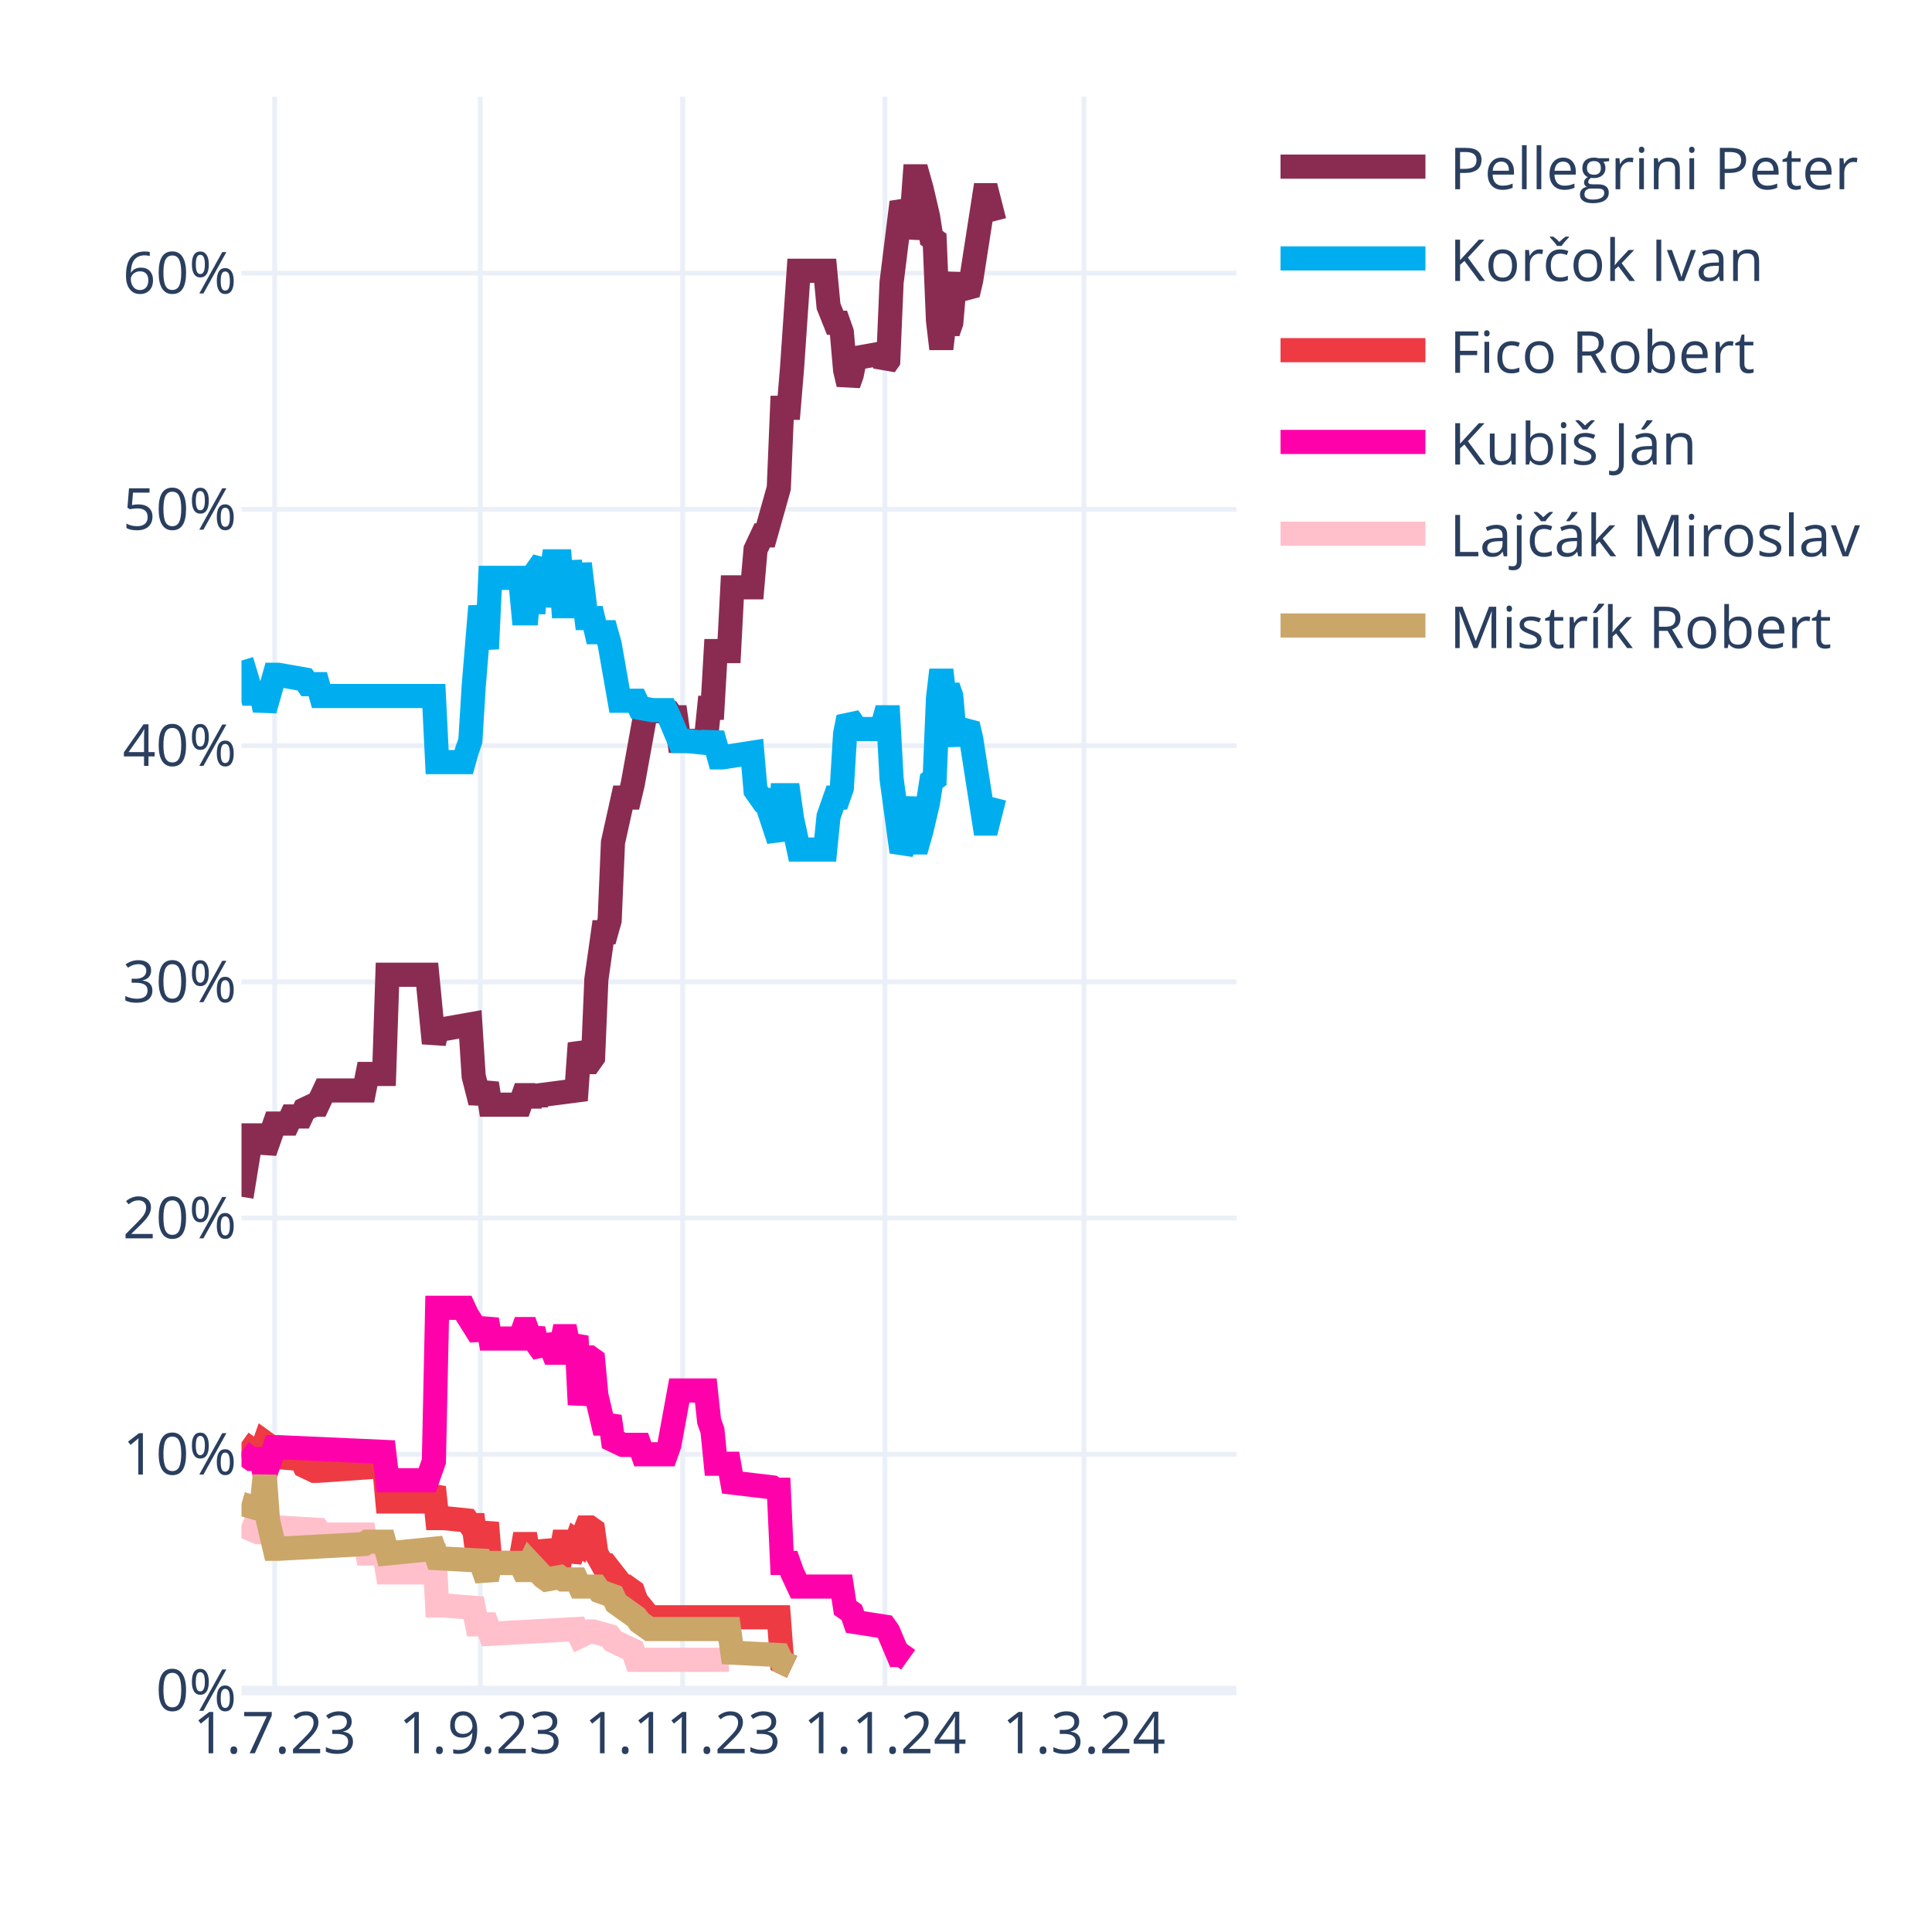
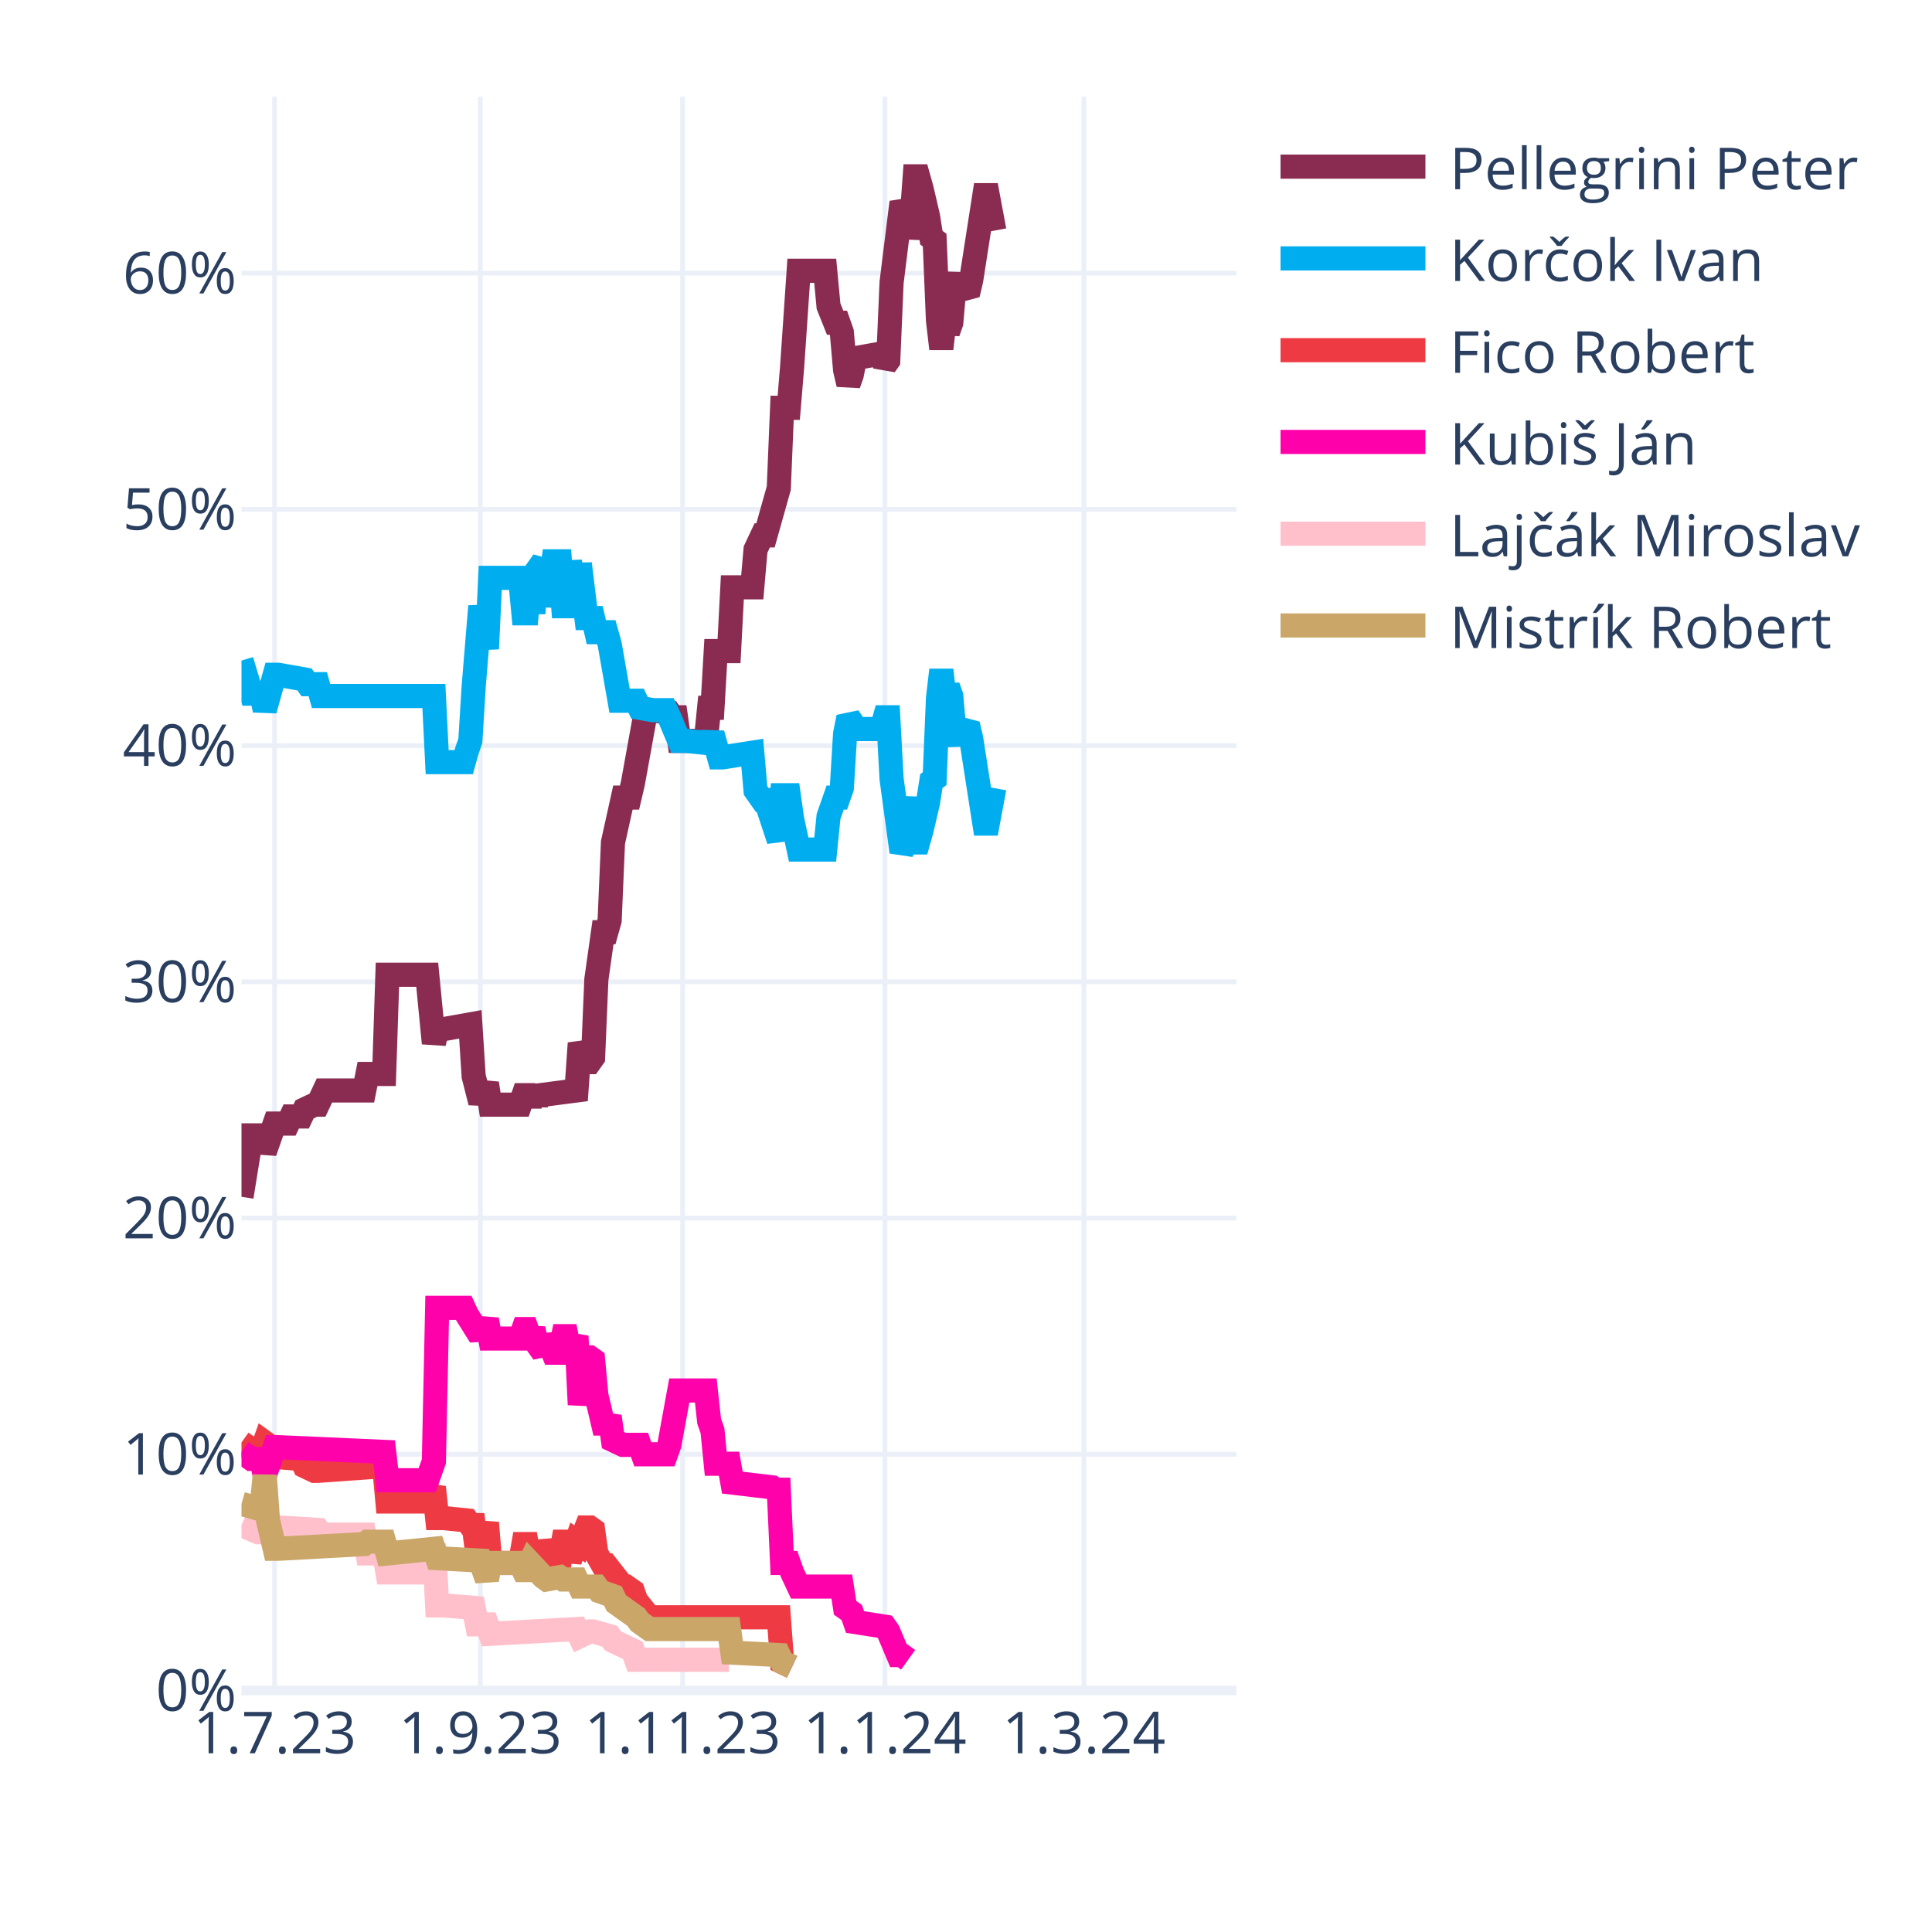
<svg xmlns="http://www.w3.org/2000/svg" class="main-svg" width="400" height="400" style="" viewBox="0 0 400 400">
  <rect x="0" y="0" width="400" height="400" style="fill: rgb(255, 255, 255); fill-opacity: 1;" />
-   <defs id="defs-399aa7">
+   <defs id="defs-bb74c1">
    <g class="clips">
-       <clipPath id="clip399aa7xyplot" class="plotclip">
+       <clipPath id="clipbb74c1xyplot" class="plotclip">
        <rect width="206" height="330" />
      </clipPath>
-       <clipPath class="axesclip" id="clip399aa7x">
+       <clipPath class="axesclip" id="clipbb74c1x">
        <rect x="50" y="0" width="206" height="400" />
      </clipPath>
-       <clipPath class="axesclip" id="clip399aa7y">
+       <clipPath class="axesclip" id="clipbb74c1y">
        <rect x="0" y="20" width="400" height="330" />
      </clipPath>
-       <clipPath class="axesclip" id="clip399aa7xy">
+       <clipPath class="axesclip" id="clipbb74c1xy">
        <rect x="50" y="20" width="206" height="330" />
      </clipPath>
    </g>
    <g class="gradients" />
    <g class="patterns" />
  </defs>
  <g class="bglayer" />
  <g class="layer-below">
    <g class="imagelayer" />
    <g class="shapelayer" />
  </g>
  <g class="cartesianlayer">
    <g class="subplot xy">
      <g class="layer-subplot">
        <g class="shapelayer" />
        <g class="imagelayer" />
      </g>
      <g class="minor-gridlayer">
        <g class="x" />
        <g class="y" />
      </g>
      <g class="gridlayer">
        <g class="x">
          <path class="xgrid crisp" transform="translate(56.87,0)" d="M0,20v330" style="stroke: rgb(235, 240, 248); stroke-opacity: 1; stroke-width: 1px;" />
          <path class="xgrid crisp" transform="translate(99.44,0)" d="M0,20v330" style="stroke: rgb(235, 240, 248); stroke-opacity: 1; stroke-width: 1px;" />
          <path class="xgrid crisp" transform="translate(141.33,0)" d="M0,20v330" style="stroke: rgb(235, 240, 248); stroke-opacity: 1; stroke-width: 1px;" />
          <path class="xgrid crisp" transform="translate(183.21,0)" d="M0,20v330" style="stroke: rgb(235, 240, 248); stroke-opacity: 1; stroke-width: 1px;" />
          <path class="xgrid crisp" transform="translate(224.41,0)" d="M0,20v330" style="stroke: rgb(235, 240, 248); stroke-opacity: 1; stroke-width: 1px;" />
        </g>
        <g class="y">
          <path class="ygrid crisp" transform="translate(0,301.09)" d="M50,0h206" style="stroke: rgb(235, 240, 248); stroke-opacity: 1; stroke-width: 1px;" />
          <path class="ygrid crisp" transform="translate(0,252.18)" d="M50,0h206" style="stroke: rgb(235, 240, 248); stroke-opacity: 1; stroke-width: 1px;" />
          <path class="ygrid crisp" transform="translate(0,203.28)" d="M50,0h206" style="stroke: rgb(235, 240, 248); stroke-opacity: 1; stroke-width: 1px;" />
          <path class="ygrid crisp" transform="translate(0,154.37)" d="M50,0h206" style="stroke: rgb(235, 240, 248); stroke-opacity: 1; stroke-width: 1px;" />
          <path class="ygrid crisp" transform="translate(0,105.46)" d="M50,0h206" style="stroke: rgb(235, 240, 248); stroke-opacity: 1; stroke-width: 1px;" />
          <path class="ygrid crisp" transform="translate(0,56.55)" d="M50,0h206" style="stroke: rgb(235, 240, 248); stroke-opacity: 1; stroke-width: 1px;" />
        </g>
      </g>
      <g class="zerolinelayer">
        <path class="yzl zl crisp" transform="translate(0,350)" d="M50,0h206" style="stroke: rgb(235, 240, 248); stroke-opacity: 1; stroke-width: 2px;" />
      </g>
      <path class="xlines-below" />
      <path class="ylines-below" />
      <g class="overlines-below" />
      <g class="xaxislayer-below" />
      <g class="yaxislayer-below" />
      <g class="overaxes-below" />
-       <g class="plot" transform="translate(50,20)" clip-path="url(#clip399aa7xyplot)">
+       <g class="plot" transform="translate(50,20)" clip-path="url(#clipbb74c1xyplot)">
        <g class="scatterlayer mlayer">
-           <g class="trace scatter traceb6b5ee" style="stroke-miterlimit: 2; opacity: 1;">
-             <g class="fills" />
-             <g class="errorbars" />
-             <g class="lines">
-               <path class="js-line" d="M0,227.78L2.06,215.07L2.75,215.07L4.12,215.07L4.81,218.49L6.87,212.62L7.55,212.62L9.61,212.62L10.3,211.15L12.36,211.15L13.05,209.69L15.11,208.71L15.79,208.71L17.17,205.77L17.85,205.77L25.41,205.77L26.09,202.35L29.53,202.35L30.21,181.81L38.45,181.81L39.83,195.99L40.51,193.06L41.89,193.06L47.38,192.08L48.07,202.84L49.44,208.22L50.13,206.26L50.81,204.31L51.5,208.71L57.68,208.71L58.37,206.75L59.05,206.75L59.74,208.71L60.43,206.75L61.11,208.22L61.8,206.75L69.35,205.77L70.04,195.99L71.41,199.9L72.1,199.9L72.79,198.93L73.47,182.79L74.85,173.01L75.53,173.01L76.22,170.56L76.91,154.42L78.97,145.13L79.65,145.13L80.34,145.13L81.03,142.19L83.77,127.03L84.46,127.03L88.58,127.52L89.27,128.5L89.95,128.5L90.64,133.39L96.13,133.39L96.82,126.54L97.51,126.54L98.19,114.8L100.94,114.8L101.63,101.6L105.75,101.6L106.43,93.77L107.81,90.84L108.49,90.84L111.24,81.06L111.93,64.43L113.3,64.43L113.99,56.12L115.36,36.06L116.05,36.06L120.85,36.06L121.54,43.4L122.91,46.82L123.6,46.82L124.29,48.78L124.97,56.6L125.66,59.54L126.35,57.58L127.03,54.16L132.53,53.18L133.21,55.63L133.9,54.65L134.59,38.51L136.65,21.88L137.33,23.35L138.02,29.22L138.71,25.79L139.39,16.5L140.08,16.5L140.77,18.95L142.14,24.81L142.83,29.22L143.51,29.71L144.2,46.33L144.89,52.2L145.57,46.33L146.26,48.78L146.95,46.82L147.63,39L148.32,37.04L149.01,39.49L150.38,40.95L151.07,38.02L153.81,20.41L154.5,20.41L155.87,25.79" style="vector-effect: none; fill: none; stroke: rgb(138, 44, 81); stroke-opacity: 1; stroke-width: 5px; opacity: 1;" />
-             </g>
-             <g class="points" />
-             <g class="text" />
-           </g>
-           <g class="trace scatter trace8e18fa" style="stroke-miterlimit: 2; opacity: 1;">
-             <g class="fills" />
-             <g class="errorbars" />
-             <g class="lines">
-               <path class="js-line" d="M0,116.76L2.06,123.61L2.75,123.61L4.12,123.61L4.81,127.03L6.87,119.7L7.55,119.7L13.05,120.67L13.73,121.65L15.79,121.65L16.48,124.1L39.83,124.1L40.51,137.79L46.01,137.79L46.69,135.35L47.38,133.39L48.07,122.14L49.44,105.51L50.13,109.91L50.81,114.32L51.5,99.64L57.68,99.64L58.37,106.98L59.05,106.98L59.74,99.64L60.43,106.98L61.11,98.18L62.49,96.22L63.17,105.51L64.55,96.22L65.23,96.22L65.92,96.22L66.61,105.51L67.29,105.51L67.98,96.22L69.35,105.51L70.04,96.71L71.41,107.96L72.1,107.96L72.79,107.96L73.47,110.89L75.53,110.89L76.22,113.34L78.28,125.08L78.97,125.08L81.71,125.08L82.4,126.54L85.15,127.03L85.83,127.03L87.89,127.03L88.58,128.5L90.64,133.39L92.01,133.39L96.82,133.88L97.51,131.92L98.88,136.81L99.57,136.81L105.75,135.84L106.43,143.66L107.81,145.62L108.49,145.62L111.24,153.93L111.93,144.64L113.3,144.64L113.99,149.53L115.36,155.89L116.05,155.89L120.85,155.89L121.54,149.04L122.91,145.13L123.6,145.13L124.29,143.17L124.97,131.92L125.66,128.5L126.35,129.48L127.03,130.94L132.53,130.94L133.21,128.5L133.9,128.5L134.59,141.22L136.65,156.38L137.33,154.91L138.71,145.13L139.39,154.42L140.08,154.42L140.77,151.98L142.14,146.11L142.83,141.7L143.51,141.22L144.2,124.59L144.89,118.72L145.57,124.59L146.26,122.14L146.95,124.1L147.63,131.92L148.32,133.88L149.01,131.43L150.38,129.97L151.07,132.9L153.81,150.51L154.5,150.51L155.87,145.13" style="vector-effect: none; fill: none; stroke: rgb(0, 174, 239); stroke-opacity: 1; stroke-width: 5px; opacity: 1;" />
-             </g>
-             <g class="points" />
-             <g class="text" />
-           </g>
-           <g class="trace scatter trace190be2" style="stroke-miterlimit: 2; opacity: 1;">
+           <g class="trace scatter trace76a688" style="stroke-miterlimit: 2; opacity: 1;">
+             <g class="fills" />
+             <g class="errorbars" />
+             <g class="lines">
+               <path class="js-line" d="M0,227.78L2.06,215.07L2.75,215.07L4.12,215.07L4.81,218.49L6.87,212.62L7.55,212.62L9.61,212.62L10.3,211.15L12.36,211.15L13.05,209.69L15.11,208.71L15.79,208.71L17.17,205.77L17.85,205.77L25.41,205.77L26.09,202.35L29.53,202.35L30.21,181.81L38.45,181.81L39.83,195.99L40.51,193.06L41.89,193.06L47.38,192.08L48.07,202.84L49.44,208.22L50.13,206.26L50.81,204.31L51.5,208.71L57.68,208.71L58.37,206.75L59.05,206.75L59.74,208.71L60.43,206.75L61.11,208.22L61.8,206.75L69.35,205.77L70.04,195.99L71.41,199.9L72.1,199.9L72.79,198.93L73.47,182.79L74.85,173.01L75.53,173.01L76.22,170.56L76.91,154.42L78.97,145.13L79.65,145.13L80.34,145.13L81.03,142.19L83.77,127.03L84.46,127.03L88.58,127.52L89.27,128.5L89.95,128.5L90.64,133.39L96.13,133.39L96.82,126.54L97.51,126.54L98.19,114.8L100.94,114.8L101.63,101.6L105.75,101.6L106.43,93.77L107.81,90.84L108.49,90.84L111.24,81.06L111.93,64.43L113.3,64.43L113.99,56.12L115.36,36.06L116.05,36.06L120.85,36.06L121.54,43.4L122.91,46.82L123.6,46.82L124.29,48.78L124.97,56.6L125.66,59.54L126.35,57.58L127.03,54.16L132.53,53.18L133.21,55.63L133.9,54.65L134.59,38.51L136.65,21.88L137.33,23.35L138.02,29.22L138.71,25.79L139.39,16.5L140.08,16.5L140.77,18.95L142.14,24.81L142.83,29.22L143.51,29.71L144.2,46.33L144.89,52.2L145.57,46.33L146.26,48.78L146.95,46.82L147.63,39L148.32,37.04L149.01,39.49L150.38,40.95L151.07,38.02L153.81,20.41L154.5,20.41L155.87,27.75" style="vector-effect: none; fill: none; stroke: rgb(138, 44, 81); stroke-opacity: 1; stroke-width: 5px; opacity: 1;" />
+             </g>
+             <g class="points" />
+             <g class="text" />
+           </g>
+           <g class="trace scatter trace02e331" style="stroke-miterlimit: 2; opacity: 1;">
+             <g class="fills" />
+             <g class="errorbars" />
+             <g class="lines">
+               <path class="js-line" d="M0,116.76L2.06,123.61L2.75,123.61L4.12,123.61L4.81,127.03L6.87,119.7L7.55,119.7L13.05,120.67L13.73,121.65L15.79,121.65L16.48,124.1L39.83,124.1L40.51,137.79L46.01,137.79L46.69,135.35L47.38,133.39L48.07,122.14L49.44,105.51L50.13,109.91L50.81,114.32L51.5,99.64L57.68,99.64L58.37,106.98L59.05,106.98L59.74,99.64L60.43,106.98L61.11,98.18L62.49,96.22L63.17,105.51L64.55,96.22L65.23,96.22L65.92,96.22L66.61,105.51L67.29,105.51L67.98,96.22L69.35,105.51L70.04,96.71L71.41,107.96L72.1,107.96L72.79,107.96L73.47,110.89L75.53,110.89L76.22,113.34L78.28,125.08L78.97,125.08L81.71,125.08L82.4,126.54L85.15,127.03L85.83,127.03L87.89,127.03L88.58,128.5L90.64,133.39L92.01,133.39L96.82,133.88L97.51,131.92L98.88,136.81L99.57,136.81L105.75,135.84L106.43,143.66L107.81,145.62L108.49,145.62L111.24,153.93L111.93,144.64L113.3,144.64L113.99,149.53L115.36,155.89L116.05,155.89L120.85,155.89L121.54,149.04L122.91,145.13L123.6,145.13L124.29,143.17L124.97,131.92L125.66,128.5L126.35,129.48L127.03,130.94L132.53,130.94L133.21,128.5L133.9,128.5L134.59,141.22L136.65,156.38L137.33,154.91L138.71,145.13L139.39,154.42L140.08,154.42L140.77,151.98L142.14,146.11L142.83,141.7L143.51,141.22L144.2,124.59L144.89,118.72L145.57,124.59L146.26,122.14L146.95,124.1L147.63,131.92L148.32,133.88L149.01,131.43L150.38,129.97L151.07,132.9L153.81,150.51L154.5,150.51L155.87,143.17" style="vector-effect: none; fill: none; stroke: rgb(0, 174, 239); stroke-opacity: 1; stroke-width: 5px; opacity: 1;" />
+             </g>
+             <g class="points" />
+             <g class="text" />
+           </g>
+           <g class="trace scatter trace0c6bd6" style="stroke-miterlimit: 2; opacity: 1;">
            <g class="fills" />
            <g class="errorbars" />
            <g class="lines">
              <path class="js-line" d="M0,278.65L2.75,280.6L3.43,280.6L4.12,280.6L4.81,278.65L5.49,279.14L6.18,281.58L12.36,282.07L13.05,283.54L15.11,284.52L15.79,284.52L29.53,283.54L30.21,290.87L38.45,290.87L39.83,287.94L40.51,294.3L41.89,294.3L46.69,294.79L47.38,295.76L48.07,295.76L48.75,301.14L49.44,301.14L50.13,298.21L50.81,295.28L51.5,303.59L57.68,303.59L58.37,299.68L59.05,299.68L59.74,303.59L60.43,299.68L61.11,303.1L62.49,303.1L63.17,299.19L64.55,303.1L65.23,303.1L65.92,303.1L66.61,299.19L67.29,299.19L67.98,303.1L69.35,299.19L70.04,299.68L71.41,296.25L72.1,296.25L72.79,296.74L73.47,301.63L74.85,304.08L75.53,304.08L78.97,308.48L79.65,308.48L81.03,309.46L81.71,311.41L84.46,314.84L85.15,314.84L111.24,314.84L111.93,324.13L113.99,325.11" style="vector-effect: none; fill: none; stroke: rgb(238, 58, 67); stroke-opacity: 1; stroke-width: 5px; opacity: 1;" />
            </g>
            <g class="points" />
            <g class="text" />
          </g>
-           <g class="trace scatter traceb8a0b6" style="stroke-miterlimit: 2; opacity: 1;">
+           <g class="trace scatter trace0e4c84" style="stroke-miterlimit: 2; opacity: 1;">
            <g class="fills" />
            <g class="errorbars" />
            <g class="lines">
              <path class="js-line" d="M0,280.6L2.06,282.07L2.75,282.07L4.12,282.07L4.81,285.49L6.87,279.62L7.55,279.62L29.53,280.6L30.21,286.47L38.45,286.47L39.83,282.56L40.51,250.77L41.89,250.77L46.01,250.77L46.69,252.24L49.44,256.64L50.13,255.17L50.81,253.21L51.5,257.13L57.68,257.13L58.37,255.17L59.05,255.17L59.74,257.13L60.43,255.17L61.11,258.11L62.49,260.06L63.17,256.64L64.55,260.06L65.23,260.06L65.92,260.06L66.61,256.64L67.29,256.64L67.98,260.06L69.35,256.64L70.04,270.82L71.41,261.04L72.1,261.04L72.79,261.53L73.47,268.87L74.85,274.73L75.53,274.73L76.22,273.27L76.91,278.16L78.97,279.14L79.65,279.14L82.4,279.14L83.09,281.09L87.89,281.09L88.58,279.14L90.64,267.89L92.01,267.89L96.13,267.89L96.82,274.24L97.51,276.2L98.19,283.05L100.94,283.05L101.63,286.96L109.87,287.94L110.55,288.43L111.24,288.43L111.93,303.59L113.3,303.59L113.99,305.55L115.36,308.48L116.05,308.48L124.29,308.48L124.97,312.88L126.35,313.86L127.03,315.82L133.21,316.79L133.9,317.77L135.96,322.66L136.65,322.66L138.02,323.64" style="vector-effect: none; fill: none; stroke: rgb(255, 1, 170); stroke-opacity: 1; stroke-width: 5px; opacity: 1;" />
            </g>
            <g class="points" />
            <g class="text" />
          </g>
-           <g class="trace scatter traceb9eb9f" style="stroke-miterlimit: 2; opacity: 1;">
+           <g class="trace scatter trace1a9bd6" style="stroke-miterlimit: 2; opacity: 1;">
            <g class="fills" />
            <g class="errorbars" />
            <g class="lines">
              <path class="js-line" d="M0,295.76L3.43,297.23L4.12,297.23L6.87,296.25L7.55,296.25L15.79,296.74L16.48,297.72L25.41,297.72L26.09,301.63L29.53,301.63L30.21,305.55L38.45,305.55L39.83,299.68L40.51,312.39L41.89,312.39L48.07,312.88L48.75,316.31L50.81,316.31L51.5,318.26L69.35,317.28L70.04,318.75L72.1,317.77L72.79,317.77L76.22,318.75L76.91,319.73L81.03,321.69L81.71,323.64L100.94,323.64" style="vector-effect: none; fill: none; stroke: rgb(255, 192, 203); stroke-opacity: 1; stroke-width: 5px; opacity: 1;" />
            </g>
            <g class="points" />
            <g class="text" />
          </g>
-           <g class="trace scatter trace5390f2" style="stroke-miterlimit: 2; opacity: 1;">
+           <g class="trace scatter trace8a5a65" style="stroke-miterlimit: 2; opacity: 1;">
            <g class="fills" />
            <g class="errorbars" />
            <g class="lines">
              <path class="js-line" d="M0,291.36L3.43,292.34L4.12,292.34L4.81,285.49L5.49,294.79L6.87,300.66L7.55,300.66L25.41,299.68L26.09,299.19L29.53,299.19L30.21,301.63L39.83,300.66L40.51,302.61L49.44,303.1L50.13,305.06L50.81,307.01L51.5,303.59L57.68,303.59L58.37,305.06L59.05,305.06L59.74,303.59L62.49,306.52L63.17,307.01L65.92,306.52L66.61,307.01L69.35,307.01L70.04,308.48L73.47,308.48L74.16,309.46L76.91,310.44L77.59,311.9L81.71,314.84L82.4,315.82L84.46,317.28L85.15,317.28L100.94,317.28L101.63,322.17L111.24,322.66L111.93,324.13L113.99,325.11" style="vector-effect: none; fill: none; stroke: rgb(202, 166, 105); stroke-opacity: 1; stroke-width: 5px; opacity: 1;" />
            </g>
            <g class="points" />
            <g class="text" />
          </g>
        </g>
      </g>
      <g class="overplot" />
      <path class="xlines-above crisp" d="M0,0" style="fill: none;" />
      <path class="ylines-above crisp" d="M0,0" style="fill: none;" />
      <g class="overlines-above" />
      <g class="xaxislayer-above">
        <g class="xtick">
          <text text-anchor="middle" x="0" y="363" transform="translate(56.87,0)" style="font-family: 'Open Sans', verdana, arial, sans-serif; font-size: 12px; fill: rgb(42, 63, 95); fill-opacity: 1; white-space: pre; opacity: 1;">1.7.23</text>
        </g>
        <g class="xtick">
          <text text-anchor="middle" x="0" y="363" style="font-family: 'Open Sans', verdana, arial, sans-serif; font-size: 12px; fill: rgb(42, 63, 95); fill-opacity: 1; white-space: pre; opacity: 1;" transform="translate(99.44,0)">1.9.23</text>
        </g>
        <g class="xtick">
          <text text-anchor="middle" x="0" y="363" style="font-family: 'Open Sans', verdana, arial, sans-serif; font-size: 12px; fill: rgb(42, 63, 95); fill-opacity: 1; white-space: pre; opacity: 1;" transform="translate(141.33,0)">1.11.23</text>
        </g>
        <g class="xtick">
          <text text-anchor="middle" x="0" y="363" style="font-family: 'Open Sans', verdana, arial, sans-serif; font-size: 12px; fill: rgb(42, 63, 95); fill-opacity: 1; white-space: pre; opacity: 1;" transform="translate(183.21,0)">1.1.24</text>
        </g>
        <g class="xtick">
          <text text-anchor="middle" x="0" y="363" style="font-family: 'Open Sans', verdana, arial, sans-serif; font-size: 12px; fill: rgb(42, 63, 95); fill-opacity: 1; white-space: pre; opacity: 1;" transform="translate(224.41,0)">1.3.24</text>
        </g>
      </g>
      <g class="yaxislayer-above">
        <g class="ytick">
          <text text-anchor="end" x="49" y="4.2" transform="translate(0,350)" style="font-family: 'Open Sans', verdana, arial, sans-serif; font-size: 12px; fill: rgb(42, 63, 95); fill-opacity: 1; white-space: pre; opacity: 1;">0%</text>
        </g>
        <g class="ytick">
          <text text-anchor="end" x="49" y="4.2" style="font-family: 'Open Sans', verdana, arial, sans-serif; font-size: 12px; fill: rgb(42, 63, 95); fill-opacity: 1; white-space: pre; opacity: 1;" transform="translate(0,301.09)">10%</text>
        </g>
        <g class="ytick">
          <text text-anchor="end" x="49" y="4.2" style="font-family: 'Open Sans', verdana, arial, sans-serif; font-size: 12px; fill: rgb(42, 63, 95); fill-opacity: 1; white-space: pre; opacity: 1;" transform="translate(0,252.18)">20%</text>
        </g>
        <g class="ytick">
          <text text-anchor="end" x="49" y="4.2" style="font-family: 'Open Sans', verdana, arial, sans-serif; font-size: 12px; fill: rgb(42, 63, 95); fill-opacity: 1; white-space: pre; opacity: 1;" transform="translate(0,203.28)">30%</text>
        </g>
        <g class="ytick">
          <text text-anchor="end" x="49" y="4.2" style="font-family: 'Open Sans', verdana, arial, sans-serif; font-size: 12px; fill: rgb(42, 63, 95); fill-opacity: 1; white-space: pre; opacity: 1;" transform="translate(0,154.37)">40%</text>
        </g>
        <g class="ytick">
          <text text-anchor="end" x="49" y="4.2" style="font-family: 'Open Sans', verdana, arial, sans-serif; font-size: 12px; fill: rgb(42, 63, 95); fill-opacity: 1; white-space: pre; opacity: 1;" transform="translate(0,105.46)">50%</text>
        </g>
        <g class="ytick">
          <text text-anchor="end" x="49" y="4.2" style="font-family: 'Open Sans', verdana, arial, sans-serif; font-size: 12px; fill: rgb(42, 63, 95); fill-opacity: 1; white-space: pre; opacity: 1;" transform="translate(0,56.55)">60%</text>
        </g>
      </g>
      <g class="overaxes-above" />
    </g>
  </g>
  <g class="polarlayer" />
  <g class="smithlayer" />
  <g class="ternarylayer" />
  <g class="geolayer" />
  <g class="funnelarealayer" />
  <g class="pielayer" />
  <g class="iciclelayer" />
  <g class="treemaplayer" />
  <g class="sunburstlayer" />
  <g class="glimages" />
-   <defs id="topdefs-399aa7">
+   <defs id="topdefs-bb74c1">
    <g class="clips" />
-     <clipPath id="legend399aa7">
+     <clipPath id="legendbb74c1">
      <rect width="128" height="124" x="0" y="0" />
    </clipPath>
  </defs>
  <g class="layer-above">
    <g class="imagelayer" />
    <g class="shapelayer" />
  </g>
  <g class="infolayer">
    <g class="legend" pointer-events="all" transform="translate(260.12,20)">
      <rect class="bg" shape-rendering="crispEdges" width="128" height="124" x="0" y="0" style="stroke: rgb(68, 68, 68); stroke-opacity: 1; fill: rgb(255, 255, 255); fill-opacity: 1; stroke-width: 0px;" />
-       <g class="scrollbox" transform="" clip-path="url(#legend399aa7)">
+       <g class="scrollbox" transform="" clip-path="url(#legendbb74c1)">
        <g class="groups">
          <g class="traces" transform="translate(0,14.5)" style="opacity: 1;">
            <text class="legendtext" text-anchor="start" x="40" y="4.68" style="font-family: 'Open Sans', verdana, arial, sans-serif; font-size: 12px; fill: rgb(42, 63, 95); fill-opacity: 1; white-space: pre;">Pellegrini Peter</text>
            <g class="layers" style="opacity: 1;">
              <g class="legendfill" />
              <g class="legendlines">
                <path class="js-line" d="M5,0h30" style="fill: none; stroke: rgb(138, 44, 81); stroke-opacity: 1; stroke-width: 5px;" />
              </g>
              <g class="legendsymbols">
                <g class="legendpoints" />
              </g>
            </g>
            <rect class="legendtoggle" x="0" y="-9.5" width="122.703" height="19" style="fill: rgb(0, 0, 0); fill-opacity: 0;" />
          </g>
          <g class="traces" transform="translate(0,33.5)" style="opacity: 1;">
            <text class="legendtext" text-anchor="start" x="40" y="4.68" style="font-family: 'Open Sans', verdana, arial, sans-serif; font-size: 12px; fill: rgb(42, 63, 95); fill-opacity: 1; white-space: pre;">Korčok Ivan</text>
            <g class="layers" style="opacity: 1;">
              <g class="legendfill" />
              <g class="legendlines">
                <path class="js-line" d="M5,0h30" style="fill: none; stroke: rgb(0, 174, 239); stroke-opacity: 1; stroke-width: 5px;" />
              </g>
              <g class="legendsymbols">
                <g class="legendpoints" />
              </g>
            </g>
            <rect class="legendtoggle" x="0" y="-9.5" width="122.703" height="19" style="fill: rgb(0, 0, 0); fill-opacity: 0;" />
          </g>
          <g class="traces" transform="translate(0,52.5)" style="opacity: 1;">
            <text class="legendtext" text-anchor="start" x="40" y="4.68" style="font-family: 'Open Sans', verdana, arial, sans-serif; font-size: 12px; fill: rgb(42, 63, 95); fill-opacity: 1; white-space: pre;">Fico Robert</text>
            <g class="layers" style="opacity: 1;">
              <g class="legendfill" />
              <g class="legendlines">
                <path class="js-line" d="M5,0h30" style="fill: none; stroke: rgb(238, 58, 67); stroke-opacity: 1; stroke-width: 5px;" />
              </g>
              <g class="legendsymbols">
                <g class="legendpoints" />
              </g>
            </g>
            <rect class="legendtoggle" x="0" y="-9.5" width="122.703" height="19" style="fill: rgb(0, 0, 0); fill-opacity: 0;" />
          </g>
          <g class="traces" transform="translate(0,71.5)" style="opacity: 1;">
            <text class="legendtext" text-anchor="start" x="40" y="4.68" style="font-family: 'Open Sans', verdana, arial, sans-serif; font-size: 12px; fill: rgb(42, 63, 95); fill-opacity: 1; white-space: pre;">Kubiš Ján</text>
            <g class="layers" style="opacity: 1;">
              <g class="legendfill" />
              <g class="legendlines">
                <path class="js-line" d="M5,0h30" style="fill: none; stroke: rgb(255, 1, 170); stroke-opacity: 1; stroke-width: 5px;" />
              </g>
              <g class="legendsymbols">
                <g class="legendpoints" />
              </g>
            </g>
            <rect class="legendtoggle" x="0" y="-9.5" width="122.703" height="19" style="fill: rgb(0, 0, 0); fill-opacity: 0;" />
          </g>
          <g class="traces" transform="translate(0,90.5)" style="opacity: 1;">
            <text class="legendtext" text-anchor="start" x="40" y="4.68" style="font-family: 'Open Sans', verdana, arial, sans-serif; font-size: 12px; fill: rgb(42, 63, 95); fill-opacity: 1; white-space: pre;">Lajčák Miroslav</text>
            <g class="layers" style="opacity: 1;">
              <g class="legendfill" />
              <g class="legendlines">
                <path class="js-line" d="M5,0h30" style="fill: none; stroke: rgb(255, 192, 203); stroke-opacity: 1; stroke-width: 5px;" />
              </g>
              <g class="legendsymbols">
                <g class="legendpoints" />
              </g>
            </g>
            <rect class="legendtoggle" x="0" y="-9.5" width="122.703" height="19" style="fill: rgb(0, 0, 0); fill-opacity: 0;" />
          </g>
          <g class="traces" transform="translate(0,109.5)" style="opacity: 1;">
            <text class="legendtext" text-anchor="start" x="40" y="4.68" style="font-family: 'Open Sans', verdana, arial, sans-serif; font-size: 12px; fill: rgb(42, 63, 95); fill-opacity: 1; white-space: pre;">Mistrík Robert</text>
            <g class="layers" style="opacity: 1;">
              <g class="legendfill" />
              <g class="legendlines">
                <path class="js-line" d="M5,0h30" style="fill: none; stroke: rgb(202, 166, 105); stroke-opacity: 1; stroke-width: 5px;" />
              </g>
              <g class="legendsymbols">
                <g class="legendpoints" />
              </g>
            </g>
            <rect class="legendtoggle" x="0" y="-9.5" width="122.703" height="19" style="fill: rgb(0, 0, 0); fill-opacity: 0;" />
          </g>
        </g>
      </g>
      <rect class="scrollbar" rx="20" ry="3" width="0" height="0" x="0" y="0" style="fill: rgb(128, 139, 164); fill-opacity: 1;" />
    </g>
    <g class="g-gtitle" />
    <g class="g-xtitle" />
    <g class="g-ytitle" />
  </g>
</svg>
